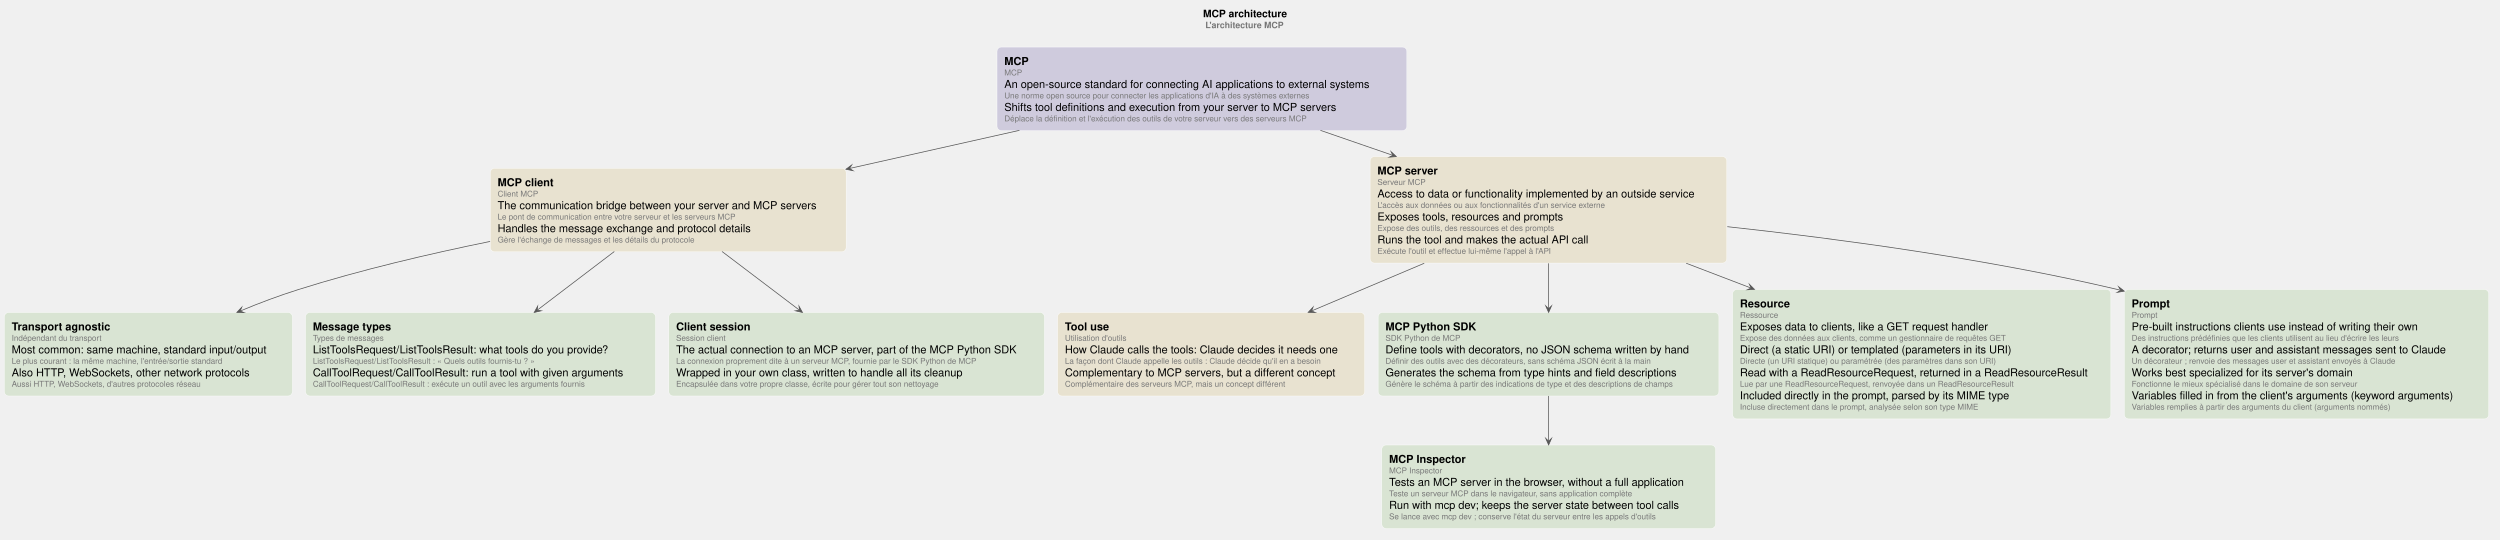
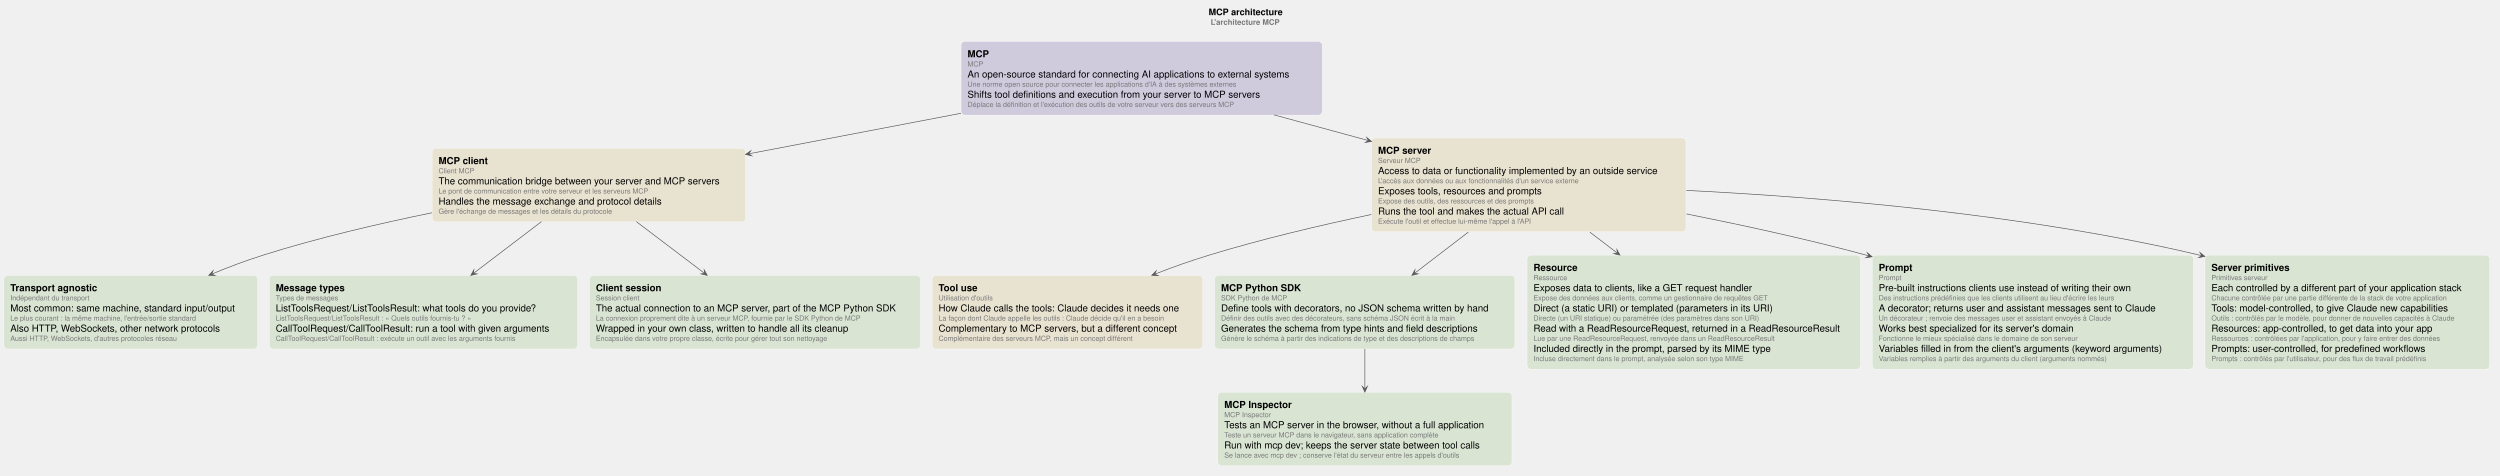
- <svg xmlns="http://www.w3.org/2000/svg" version="1.1" data-diagram-type="DESCRIPTION" style="width:3424px;height:739px;background:#FFFFFF;" width="3424px" height="739px" viewBox="0 0 3424 739" zoomAndPan="magnify" preserveAspectRatio="none" contentStyleType="text/css">
+ <svg xmlns="http://www.w3.org/2000/svg" version="1.1" data-diagram-type="DESCRIPTION" style="width:3885px;height:739px;background:#FFFFFF;" width="3885px" height="739px" viewBox="0 0 3885 739" zoomAndPan="magnify" preserveAspectRatio="none" contentStyleType="text/css">
  <defs />
  <g font-family="sans-serif" lengthAdjust="spacing">
    <g class="title" data-source-line="18">
-       <text x="1647.678" y="23.563" fill="#000" font-size="14" textLength="122.145" font-weight="700" font-family="Helvetica">MCP architecture</text>
-       <text x="1650.836" y="38.564" fill="#777" font-size="12" textLength="115.828" font-weight="700" font-family="Helvetica">L'architecture MCP</text>
+       <text x="1878.178" y="23.563" fill="#000" font-size="14" textLength="122.145" font-weight="700" font-family="Helvetica">MCP architecture</text>
+       <text x="1881.336" y="38.564" fill="#777" font-size="12" textLength="115.828" font-weight="700" font-family="Helvetica">L'architecture MCP</text>
    </g>
    <g class="entity" data-qualified-name="MCP" id="ent0001" data-source-line="20">
-       <rect x="1365.5" y="64.459" width="561.318" height="114.377" fill="#CFCBDD" style="stroke:#FFF;stroke-width:0.5;" rx="6" ry="6" />
-       <text x="1375.5" y="88.99" fill="#000" font-size="15" textLength="35.493" font-weight="700" font-family="Helvetica">MCP</text>
-       <text x="1375.5" y="103.265" fill="#777" font-size="11" textLength="24.997" font-family="Helvetica">MCP</text>
-       <text x="1375.5" y="120.449" fill="#000" font-size="15" textLength="541.318" font-family="Helvetica">An open-source standard for connecting AI applications to external systems</text>
-       <text x="1375.5" y="134.724" fill="#777" font-size="11" textLength="449.072" font-family="Helvetica">Une norme open source pour connecter les applications d'IA à des systèmes externes</text>
-       <text x="1375.5" y="151.908" fill="#000" font-size="15" textLength="491.067" font-family="Helvetica">Shifts tool definitions and execution from your server to MCP servers</text>
-       <text x="1375.5" y="166.183" fill="#777" font-size="11" textLength="446.87" font-family="Helvetica">Déplace la définition et l'exécution des outils de votre serveur vers des serveurs MCP</text>
+       <rect x="1493.5" y="64.459" width="561.318" height="114.377" fill="#CFCBDD" style="stroke:#FFF;stroke-width:0.5;" rx="6" ry="6" />
+       <text x="1503.5" y="88.99" fill="#000" font-size="15" textLength="35.493" font-weight="700" font-family="Helvetica">MCP</text>
+       <text x="1503.5" y="103.265" fill="#777" font-size="11" textLength="24.997" font-family="Helvetica">MCP</text>
+       <text x="1503.5" y="120.449" fill="#000" font-size="15" textLength="541.318" font-family="Helvetica">An open-source standard for connecting AI applications to external systems</text>
+       <text x="1503.5" y="134.724" fill="#777" font-size="11" textLength="449.072" font-family="Helvetica">Une norme open source pour connecter les applications d'IA à des systèmes externes</text>
+       <text x="1503.5" y="151.908" fill="#000" font-size="15" textLength="491.067" font-family="Helvetica">Shifts tool definitions and execution from your server to MCP servers</text>
+       <text x="1503.5" y="166.183" fill="#777" font-size="11" textLength="446.87" font-family="Helvetica">Déplace la définition et l'exécution des outils de votre serveur vers des serveurs MCP</text>
    </g>
    <g class="entity" data-qualified-name="CL" id="ent0002" data-source-line="21">
      <rect x="671.5" y="230.459" width="487.38" height="114.377" fill="#E8E2D0" style="stroke:#FFF;stroke-width:0.5;" rx="6" ry="6" />
      <text x="681.5" y="254.99" fill="#000" font-size="15" textLength="81.372" font-weight="700" font-family="Helvetica">MCP client</text>
      <text x="681.5" y="269.265" fill="#777" font-size="11" textLength="58.33" font-family="Helvetica">Client MCP</text>
      <text x="681.5" y="286.449" fill="#000" font-size="15" textLength="467.38" font-family="Helvetica">The communication bridge between your server and MCP servers</text>
      <text x="681.5" y="300.724" fill="#777" font-size="11" textLength="349.046" font-family="Helvetica">Le pont de communication entre votre serveur et les serveurs MCP</text>
      <text x="681.5" y="317.908" fill="#000" font-size="15" textLength="372.766" font-family="Helvetica">Handles the message exchange and protocol details</text>
      <text x="681.5" y="332.183" fill="#777" font-size="11" textLength="290.152" font-family="Helvetica">Gère l'échange de messages et les détails du protocole</text>
    </g>
    <g class="entity" data-qualified-name="TA" id="ent0003" data-source-line="22">
      <rect x="6" y="427.959" width="394.414" height="114.377" fill="#D9E4D3" style="stroke:#FFF;stroke-width:0.5;" rx="6" ry="6" />
      <text x="16" y="452.49" fill="#000" font-size="15" textLength="141.958" font-weight="700" font-family="Helvetica">Transport agnostic</text>
      <text x="16" y="466.765" fill="#777" font-size="11" textLength="131.979" font-family="Helvetica">Indépendant du transport</text>
      <text x="16" y="483.949" fill="#000" font-size="15" textLength="374.414" font-family="Helvetica">Most common: same machine, standard input/output</text>
      <text x="16" y="498.224" fill="#777" font-size="11" textLength="309.934" font-family="Helvetica">Le plus courant : la même machine, l'entrée/sortie standard</text>
      <text x="16" y="515.408" fill="#000" font-size="15" textLength="353.086" font-family="Helvetica">Also HTTP, WebSockets, other network protocols</text>
      <text x="16" y="529.683" fill="#777" font-size="11" textLength="279.281" font-family="Helvetica">Aussi HTTP, WebSockets, d'autres protocoles réseau</text>
    </g>
    <g class="entity" data-qualified-name="MT" id="ent0004" data-source-line="23">
      <rect x="418.5" y="427.959" width="479.265" height="114.377" fill="#D9E4D3" style="stroke:#FFF;stroke-width:0.5;" rx="6" ry="6" />
      <text x="428.5" y="452.49" fill="#000" font-size="15" textLength="113.525" font-weight="700" font-family="Helvetica">Message types</text>
      <text x="428.5" y="466.765" fill="#777" font-size="11" textLength="104.376" font-family="Helvetica">Types de messages</text>
      <text x="428.5" y="483.949" fill="#000" font-size="15" textLength="437.761" font-family="Helvetica">ListToolsRequest/ListToolsResult: what tools do you provide?</text>
      <text x="428.5" y="498.224" fill="#777" font-size="11" textLength="326.847" font-family="Helvetica">ListToolsRequest/ListToolsResult : « Quels outils fournis-tu ? »</text>
      <text x="428.5" y="515.408" fill="#000" font-size="15" textLength="459.265" font-family="Helvetica">CallToolRequest/CallToolResult: run a tool with given arguments</text>
      <text x="428.5" y="529.683" fill="#777" font-size="11" textLength="403.181" font-family="Helvetica">CallToolRequest/CallToolResult : exécute un outil avec les arguments fournis</text>
    </g>
    <g class="entity" data-qualified-name="SV" id="ent0005" data-source-line="24">
-       <rect x="1876.5" y="214.459" width="488.545" height="145.836" fill="#E8E2D0" style="stroke:#FFF;stroke-width:0.5;" rx="6" ry="6" />
-       <text x="1886.5" y="238.99" fill="#000" font-size="15" textLength="87.656" font-weight="700" font-family="Helvetica">MCP server</text>
-       <text x="1886.5" y="253.265" fill="#777" font-size="11" textLength="68.943" font-family="Helvetica">Serveur MCP</text>
-       <text x="1886.5" y="270.449" fill="#000" font-size="15" textLength="468.545" font-family="Helvetica">Access to data or functionality implemented by an outside service</text>
-       <text x="1886.5" y="284.724" fill="#777" font-size="11" textLength="338.083" font-family="Helvetica">L'accès aux données ou aux fonctionnalités d'un service externe</text>
-       <text x="1886.5" y="301.908" fill="#000" font-size="15" textLength="272.6" font-family="Helvetica">Exposes tools, resources and prompts</text>
-       <text x="1886.5" y="316.183" fill="#777" font-size="11" textLength="259.225" font-family="Helvetica">Expose des outils, des ressources et des prompts</text>
-       <text x="1886.5" y="333.367" fill="#000" font-size="15" textLength="306.584" font-family="Helvetica">Runs the tool and makes the actual API call</text>
-       <text x="1886.5" y="347.642" fill="#777" font-size="11" textLength="260.831" font-family="Helvetica">Exécute l'outil et effectue lui-même l'appel à l'API</text>
+       <rect x="2131.5" y="214.459" width="488.545" height="145.836" fill="#E8E2D0" style="stroke:#FFF;stroke-width:0.5;" rx="6" ry="6" />
+       <text x="2141.5" y="238.99" fill="#000" font-size="15" textLength="87.656" font-weight="700" font-family="Helvetica">MCP server</text>
+       <text x="2141.5" y="253.265" fill="#777" font-size="11" textLength="68.943" font-family="Helvetica">Serveur MCP</text>
+       <text x="2141.5" y="270.449" fill="#000" font-size="15" textLength="468.545" font-family="Helvetica">Access to data or functionality implemented by an outside service</text>
+       <text x="2141.5" y="284.724" fill="#777" font-size="11" textLength="338.083" font-family="Helvetica">L'accès aux données ou aux fonctionnalités d'un service externe</text>
+       <text x="2141.5" y="301.908" fill="#000" font-size="15" textLength="272.6" font-family="Helvetica">Exposes tools, resources and prompts</text>
+       <text x="2141.5" y="316.183" fill="#777" font-size="11" textLength="259.225" font-family="Helvetica">Expose des outils, des ressources et des prompts</text>
+       <text x="2141.5" y="333.367" fill="#000" font-size="15" textLength="306.584" font-family="Helvetica">Runs the tool and makes the actual API call</text>
+       <text x="2141.5" y="347.642" fill="#777" font-size="11" textLength="260.831" font-family="Helvetica">Exécute l'outil et effectue lui-même l'appel à l'API</text>
    </g>
    <g class="entity" data-qualified-name="TU" id="ent0006" data-source-line="25">
      <rect x="1448.5" y="427.959" width="420.54" height="114.377" fill="#E8E2D0" style="stroke:#FFF;stroke-width:0.5;" rx="6" ry="6" />
      <text x="1458.5" y="452.49" fill="#000" font-size="15" textLength="64.834" font-weight="700" font-family="Helvetica">Tool use</text>
      <text x="1458.5" y="466.765" fill="#777" font-size="11" textLength="92.807" font-family="Helvetica">Utilisation d'outils</text>
      <text x="1458.5" y="483.949" fill="#000" font-size="15" textLength="400.54" font-family="Helvetica">How Claude calls the tools: Claude decides it needs one</text>
      <text x="1458.5" y="498.224" fill="#777" font-size="11" textLength="375.885" font-family="Helvetica">La façon dont Claude appelle les outils : Claude décide qu'il en a besoin</text>
      <text x="1458.5" y="515.408" fill="#000" font-size="15" textLength="398.24" font-family="Helvetica">Complementary to MCP servers, but a different concept</text>
      <text x="1458.5" y="529.683" fill="#777" font-size="11" textLength="324.473" font-family="Helvetica">Complémentaire des serveurs MCP, mais un concept différent</text>
    </g>
    <g class="entity" data-qualified-name="SDK" id="ent0007" data-source-line="26">
      <rect x="1887.5" y="427.959" width="466.719" height="114.377" fill="#D9E4D3" style="stroke:#FFF;stroke-width:0.5;" rx="6" ry="6" />
      <text x="1897.5" y="452.49" fill="#000" font-size="15" textLength="128.32" font-weight="700" font-family="Helvetica">MCP Python SDK</text>
      <text x="1897.5" y="466.765" fill="#777" font-size="11" textLength="106.219" font-family="Helvetica">SDK Python de MCP</text>
      <text x="1897.5" y="483.949" fill="#000" font-size="15" textLength="446.719" font-family="Helvetica">Define tools with decorators, no JSON schema written by hand</text>
      <text x="1897.5" y="498.224" fill="#777" font-size="11" textLength="387.261" font-family="Helvetica">Définir des outils avec des décorateurs, sans schéma JSON écrit à la main</text>
      <text x="1897.5" y="515.408" fill="#000" font-size="15" textLength="428.818" font-family="Helvetica">Generates the schema from type hints and field descriptions</text>
      <text x="1897.5" y="529.683" fill="#777" font-size="11" textLength="420.621" font-family="Helvetica">Génère le schéma à partir des indications de type et des descriptions de champs</text>
    </g>
    <g class="entity" data-qualified-name="CS" id="ent0008" data-source-line="27">
      <rect x="916" y="427.959" width="514.458" height="114.377" fill="#D9E4D3" style="stroke:#FFF;stroke-width:0.5;" rx="6" ry="6" />
      <text x="926" y="452.49" fill="#000" font-size="15" textLength="105.535" font-weight="700" font-family="Helvetica">Client session</text>
      <text x="926" y="466.765" fill="#777" font-size="11" textLength="72.424" font-family="Helvetica">Session client</text>
      <text x="926" y="483.949" fill="#000" font-size="15" textLength="494.458" font-family="Helvetica">The actual connection to an MCP server, part of the MCP Python SDK</text>
      <text x="926" y="498.224" fill="#777" font-size="11" textLength="437.352" font-family="Helvetica">La connexion proprement dite à un serveur MCP, fournie par le SDK Python de MCP</text>
      <text x="926" y="515.408" fill="#000" font-size="15" textLength="424.204" font-family="Helvetica">Wrapped in your own class, written to handle all its cleanup</text>
      <text x="926" y="529.683" fill="#777" font-size="11" textLength="387.771" font-family="Helvetica">Encapsulée dans votre propre classe, écrite pour gérer tout son nettoyage</text>
    </g>
    <g class="entity" data-qualified-name="INS" id="ent0009" data-source-line="28">
      <rect x="1892.5" y="609.459" width="457.117" height="114.377" fill="#D9E4D3" style="stroke:#FFF;stroke-width:0.5;" rx="6" ry="6" />
      <text x="1902.5" y="633.99" fill="#000" font-size="15" textLength="110.786" font-weight="700" font-family="Helvetica">MCP Inspector</text>
      <text x="1902.5" y="648.265" fill="#777" font-size="11" textLength="77.118" font-family="Helvetica">MCP Inspector</text>
      <text x="1902.5" y="665.449" fill="#000" font-size="15" textLength="437.117" font-family="Helvetica">Tests an MCP server in the browser, without a full application</text>
      <text x="1902.5" y="679.724" fill="#777" font-size="11" textLength="357.86" font-family="Helvetica">Teste un serveur MCP dans le navigateur, sans application complète</text>
      <text x="1902.5" y="696.908" fill="#000" font-size="15" textLength="428.079" font-family="Helvetica">Run with mcp dev; keeps the server state between tool calls</text>
      <text x="1902.5" y="711.183" fill="#777" font-size="11" textLength="395.184" font-family="Helvetica">Se lance avec mcp dev ; conserve l'état du serveur entre les appels d'outils</text>
    </g>
    <g class="entity" data-qualified-name="RS" id="ent0010" data-source-line="29">
      <rect x="2373" y="396.459" width="518.032" height="177.295" fill="#D9E4D3" style="stroke:#FFF;stroke-width:0.5;" rx="6" ry="6" />
      <text x="2383" y="420.99" fill="#000" font-size="15" textLength="70.891" font-weight="700" font-family="Helvetica">Resource</text>
      <text x="2383" y="435.265" fill="#777" font-size="11" textLength="55.043" font-family="Helvetica">Ressource</text>
      <text x="2383" y="452.449" fill="#000" font-size="15" textLength="360.571" font-family="Helvetica">Exposes data to clients, like a GET request handler</text>
      <text x="2383" y="466.724" fill="#777" font-size="11" textLength="386.047" font-family="Helvetica">Expose des données aux clients, comme un gestionnaire de requêtes GET</text>
      <text x="2383" y="483.908" fill="#000" font-size="15" textLength="394.387" font-family="Helvetica">Direct (a static URI) or templated (parameters in its URI)</text>
      <text x="2383" y="498.183" fill="#777" font-size="11" textLength="370.632" font-family="Helvetica">Directe (un URI statique) ou paramétrée (des paramètres dans son URI)</text>
      <text x="2383" y="515.367" fill="#000" font-size="15" textLength="498.032" font-family="Helvetica">Read with a ReadResourceRequest, returned in a ReadResourceResult</text>
      <text x="2383" y="529.642" fill="#777" font-size="11" textLength="393.755" font-family="Helvetica">Lue par une ReadResourceRequest, renvoyée dans un ReadResourceResult</text>
      <text x="2383" y="546.826" fill="#000" font-size="15" textLength="397.771" font-family="Helvetica">Included directly in the prompt, parsed by its MIME type</text>
      <text x="2383" y="561.101" fill="#777" font-size="11" textLength="349.309" font-family="Helvetica">Incluse directement dans le prompt, analysée selon son type MIME</text>
    </g>
    <g class="entity" data-qualified-name="PR" id="ent0011" data-source-line="30">
      <rect x="2909.5" y="396.459" width="499.063" height="177.295" fill="#D9E4D3" style="stroke:#FFF;stroke-width:0.5;" rx="6" ry="6" />
      <text x="2919.5" y="420.99" fill="#000" font-size="15" textLength="54.265" font-weight="700" font-family="Helvetica">Prompt</text>
      <text x="2919.5" y="435.265" fill="#777" font-size="11" textLength="37.732" font-family="Helvetica">Prompt</text>
      <text x="2919.5" y="452.449" fill="#000" font-size="15" textLength="426.672" font-family="Helvetica">Pre-built instructions clients use instead of writing their own</text>
      <text x="2919.5" y="466.724" fill="#777" font-size="11" textLength="395.903" font-family="Helvetica">Des instructions prédéfinies que les clients utilisent au lieu d'écrire les leurs</text>
      <text x="2919.5" y="483.908" fill="#000" font-size="15" textLength="459.756" font-family="Helvetica">A decorator; returns user and assistant messages sent to Claude</text>
      <text x="2919.5" y="498.183" fill="#777" font-size="11" textLength="385.875" font-family="Helvetica">Un décorateur ; renvoie des messages user et assistant envoyés à Claude</text>
      <text x="2919.5" y="515.367" fill="#000" font-size="15" textLength="328.521" font-family="Helvetica">Works best specialized for its server's domain</text>
      <text x="2919.5" y="529.642" fill="#777" font-size="11" textLength="329.672" font-family="Helvetica">Fonctionne le mieux spécialisé dans le domaine de son serveur</text>
      <text x="2919.5" y="546.826" fill="#000" font-size="15" textLength="479.063" font-family="Helvetica">Variables filled in from the client's arguments (keyword arguments)</text>
      <text x="2919.5" y="561.101" fill="#777" font-size="11" textLength="379.382" font-family="Helvetica">Variables remplies à partir des arguments du client (arguments nommés)</text>
    </g>
-     <g class="link" data-entity-1="ent0001" data-entity-2="ent0002" id="lnk12" data-link-type="dependency">
-       <polygon points="1158.599,231.808,1168.256,233.74,1163.478,230.713,1166.505,225.934,1158.599,231.808" fill="#555" style="stroke:#555;stroke-width:1;stroke-linejoin:miter;stroke-miterlimit:10;" />
-       <path d="M1396.22,178.497 C1319.408,195.73 1239.87,213.574 1163.478,230.713" style="stroke:#555;stroke-width:1;" fill="none" />
+     <g class="entity" data-qualified-name="SP" id="ent0012" data-source-line="31">
+       <rect x="3426.5" y="396.459" width="442.52" height="177.295" fill="#D9E4D3" style="stroke:#FFF;stroke-width:0.5;" rx="6" ry="6" />
+       <text x="3436.5" y="420.99" fill="#000" font-size="15" textLength="127.427" font-weight="700" font-family="Helvetica">Server primitives</text>
+       <text x="3436.5" y="435.265" fill="#777" font-size="11" textLength="93.489" font-family="Helvetica">Primitives serveur</text>
+       <text x="3436.5" y="452.449" fill="#000" font-size="15" textLength="422.52" font-family="Helvetica">Each controlled by a different part of your application stack</text>
+       <text x="3436.5" y="466.724" fill="#777" font-size="11" textLength="394.732" font-family="Helvetica">Chacune contrôlée par une partie différente de la stack de votre application</text>
+       <text x="3436.5" y="483.908" fill="#000" font-size="15" textLength="401.418" font-family="Helvetica">Tools: model-controlled, to give Claude new capabilities</text>
+       <text x="3436.5" y="498.183" fill="#777" font-size="11" textLength="405.448" font-family="Helvetica">Outils : contrôlés par le modèle, pour donner de nouvelles capacités à Claude</text>
+       <text x="3436.5" y="515.367" fill="#000" font-size="15" textLength="371.909" font-family="Helvetica">Resources: app-controlled, to get data into your app</text>
+       <text x="3436.5" y="529.642" fill="#777" font-size="11" textLength="382.787" font-family="Helvetica">Ressources : contrôlées par l'application, pour y faire entrer des données</text>
+       <text x="3436.5" y="546.826" fill="#000" font-size="15" textLength="366.826" font-family="Helvetica">Prompts: user-controlled, for predefined workflows</text>
+       <text x="3436.5" y="561.101" fill="#777" font-size="11" textLength="364.058" font-family="Helvetica">Prompts : contrôlés par l'utilisateur, pour des flux de travail prédéfinis</text>
    </g>
-     <g class="link" data-entity-1="ent0001" data-entity-2="ent0005" id="lnk13" data-link-type="dependency">
-       <polygon points="1912.4,214.437,1905.198,207.719,1907.674,212.805,1902.587,215.281,1912.4,214.437" fill="#555" style="stroke:#555;stroke-width:1;stroke-linejoin:miter;stroke-miterlimit:10;" />
-       <path d="M1808.471,178.554 C1841.92,190.103 1872.854,200.783 1907.674,212.805" style="stroke:#555;stroke-width:1;" fill="none" />
+     <g class="link" data-entity-1="ent0001" data-entity-2="ent0002" id="lnk13" data-link-type="dependency">
+       <polygon points="1158.623,239.946,1168.214,242.188,1163.535,239.009,1166.714,234.33,1158.623,239.946" fill="#555" style="stroke:#555;stroke-width:1;stroke-linejoin:miter;stroke-miterlimit:10;" />
+       <path d="M1493.326,176.045 C1385.28,196.673 1267.808,219.101 1163.535,239.009" style="stroke:#555;stroke-width:1;" fill="none" />
    </g>
-     <g class="link" data-entity-1="ent0002" data-entity-2="ent0003" id="lnk14" data-link-type="dependency">
+     <g class="link" data-entity-1="ent0001" data-entity-2="ent0005" id="lnk14" data-link-type="dependency">
+       <polygon points="2131.479,219.845,2123.847,213.62,2126.655,218.531,2121.744,221.339,2131.479,219.845" fill="#555" style="stroke:#555;stroke-width:1;stroke-linejoin:miter;stroke-miterlimit:10;" />
+       <path d="M1979.911,178.554 C2028.686,191.842 2076.35,204.827 2126.655,218.531" style="stroke:#555;stroke-width:1;" fill="none" />
+     </g>
+     <g class="link" data-entity-1="ent0002" data-entity-2="ent0003" id="lnk15" data-link-type="dependency">
      <polygon points="324.369,427.867,334.215,428.108,328.986,425.949,331.145,420.72,324.369,427.867" fill="#555" style="stroke:#555;stroke-width:1;stroke-linejoin:miter;stroke-miterlimit:10;" />
      <path d="M671.249,330.663 C587.245,347.788 493.155,369.875 409,396.459 C381.119,405.267 356.446,414.538 328.986,425.949" style="stroke:#555;stroke-width:1;" fill="none" />
    </g>
-     <g class="link" data-entity-1="ent0002" data-entity-2="ent0004" id="lnk15" data-link-type="dependency">
+     <g class="link" data-entity-1="ent0002" data-entity-2="ent0004" id="lnk16" data-link-type="dependency">
      <polygon points="731.657,427.928,741.241,425.663,735.636,424.901,736.398,419.296,731.657,427.928" fill="#555" style="stroke:#555;stroke-width:1;stroke-linejoin:miter;stroke-miterlimit:10;" />
      <path d="M841.354,344.481 C806.942,370.658 770.049,398.723 735.636,424.901" style="stroke:#555;stroke-width:1;" fill="none" />
    </g>
-     <g class="link" data-entity-1="ent0005" data-entity-2="ent0006" id="lnk16" data-link-type="dependency">
-       <polygon points="1791.664,427.821,1801.511,427.997,1796.269,425.872,1798.393,420.63,1791.664,427.821" fill="#555" style="stroke:#555;stroke-width:1;stroke-linejoin:miter;stroke-miterlimit:10;" />
-       <path d="M1950.609,360.562 C1898.147,382.762 1845.802,404.912 1796.269,425.872" style="stroke:#555;stroke-width:1;" fill="none" />
+     <g class="link" data-entity-1="ent0005" data-entity-2="ent0006" id="lnk17" data-link-type="dependency">
+       <polygon points="1789.782,427.859,1799.62,428.321,1794.441,426.045,1796.718,420.866,1789.782,427.859" fill="#555" style="stroke:#555;stroke-width:1;stroke-linejoin:miter;stroke-miterlimit:10;" />
+       <path d="M2131.262,333.286 C2050.233,350.337 1960.074,371.712 1879,396.459 C1849.711,405.399 1823.497,414.732 1794.441,426.045" style="stroke:#555;stroke-width:1;" fill="none" />
    </g>
-     <g class="link" data-entity-1="ent0005" data-entity-2="ent0007" id="lnk17" data-link-type="dependency">
-       <polygon points="2121,427.9,2125,418.9,2121,422.9,2117,418.9,2121,427.9" fill="#555" style="stroke:#555;stroke-width:1;stroke-linejoin:miter;stroke-miterlimit:10;" />
-       <path d="M2121,360.701 C2121,382.89 2121,401.965 2121,422.9" style="stroke:#555;stroke-width:1;" fill="none" />
+     <g class="link" data-entity-1="ent0005" data-entity-2="ent0007" id="lnk18" data-link-type="dependency">
+       <polygon points="2194.121,427.9,2203.697,425.598,2198.089,424.858,2198.83,419.249,2194.121,427.9" fill="#555" style="stroke:#555;stroke-width:1;stroke-linejoin:miter;stroke-miterlimit:10;" />
+       <path d="M2281.772,360.701 C2252.829,382.89 2225.396,403.922 2198.089,424.858" style="stroke:#555;stroke-width:1;" fill="none" />
    </g>
-     <g class="link" data-entity-1="ent0007" data-entity-2="ent0009" id="lnk18" data-link-type="dependency">
+     <g class="link" data-entity-1="ent0007" data-entity-2="ent0009" id="lnk19" data-link-type="dependency">
      <polygon points="2121,609.356,2125,600.356,2121,604.356,2117,600.356,2121,609.356" fill="#555" style="stroke:#555;stroke-width:1;stroke-linejoin:miter;stroke-miterlimit:10;" />
      <path d="M2121,542.261 C2121,563.647 2121,582.989 2121,604.356" style="stroke:#555;stroke-width:1;" fill="none" />
    </g>
-     <g class="link" data-entity-1="ent0002" data-entity-2="ent0008" id="lnk19" data-link-type="dependency">
+     <g class="link" data-entity-1="ent0002" data-entity-2="ent0008" id="lnk20" data-link-type="dependency">
      <polygon points="1099.057,427.928,1094.299,419.305,1095.072,424.909,1089.468,425.681,1099.057,427.928" fill="#555" style="stroke:#555;stroke-width:1;stroke-linejoin:miter;stroke-miterlimit:10;" />
      <path d="M988.932,344.481 C1023.478,370.658 1060.525,398.731 1095.072,424.909" style="stroke:#555;stroke-width:1;" fill="none" />
    </g>
-     <g class="link" data-entity-1="ent0005" data-entity-2="ent0010" id="lnk20" data-link-type="dependency">
-       <polygon points="2402.966,396.334,2395.989,389.382,2398.296,394.548,2393.131,396.854,2402.966,396.334" fill="#555" style="stroke:#555;stroke-width:1;stroke-linejoin:miter;stroke-miterlimit:10;" />
-       <path d="M2309.463,360.562 C2339.898,372.206 2367.029,382.586 2398.296,394.548" style="stroke:#555;stroke-width:1;" fill="none" />
+     <g class="link" data-entity-1="ent0005" data-entity-2="ent0010" id="lnk21" data-link-type="dependency">
+       <polygon points="2517.406,396.447,2512.681,387.806,2513.433,393.412,2507.826,394.164,2517.406,396.447" fill="#555" style="stroke:#555;stroke-width:1;stroke-linejoin:miter;stroke-miterlimit:10;" />
+       <path d="M2470.598,360.701 C2485.838,372.339 2497.783,381.462 2513.433,393.412" style="stroke:#555;stroke-width:1;" fill="none" />
    </g>
-     <g class="link" data-entity-1="ent0005" data-entity-2="ent0011" id="lnk21" data-link-type="dependency">
-       <polygon points="2909.398,398.731,2901.622,392.687,2904.544,397.53,2899.701,400.453,2909.398,398.731" fill="#555" style="stroke:#555;stroke-width:1;stroke-linejoin:miter;stroke-miterlimit:10;" />
-       <path d="M2365.726,310.455 C2520.286,327.276 2723.428,354.784 2900,396.459 C2903.118,397.195 2901.398,396.752 2904.544,397.53" style="stroke:#555;stroke-width:1;" fill="none" />
+     <g class="link" data-entity-1="ent0005" data-entity-2="ent0011" id="lnk22" data-link-type="dependency">
+       <polygon points="2909.325,399.02,2901.727,392.753,2904.508,397.679,2899.582,400.46,2909.325,399.02" fill="#555" style="stroke:#555;stroke-width:1;stroke-linejoin:miter;stroke-miterlimit:10;" />
+       <path d="M2620.743,332.447 C2709.285,350.055 2809.674,371.992 2900,396.459 C2903.092,397.297 2901.385,396.81 2904.508,397.679" style="stroke:#555;stroke-width:1;" fill="none" />
+     </g>
+     <g class="link" data-entity-1="ent0005" data-entity-2="ent0012" id="lnk23" data-link-type="dependency">
+       <polygon points="3426.45,398.535,3418.709,392.447,3421.603,397.307,3416.743,400.201,3426.45,398.535" fill="#555" style="stroke:#555;stroke-width:1;stroke-linejoin:miter;stroke-miterlimit:10;" />
+       <path d="M2620.604,295.871 C2833.696,306.563 3149.714,332.678 3418,396.459 C3420.806,397.126 3418.776,396.59 3421.603,397.307" style="stroke:#555;stroke-width:1;" fill="none" />
    </g>
  </g>
</svg>
